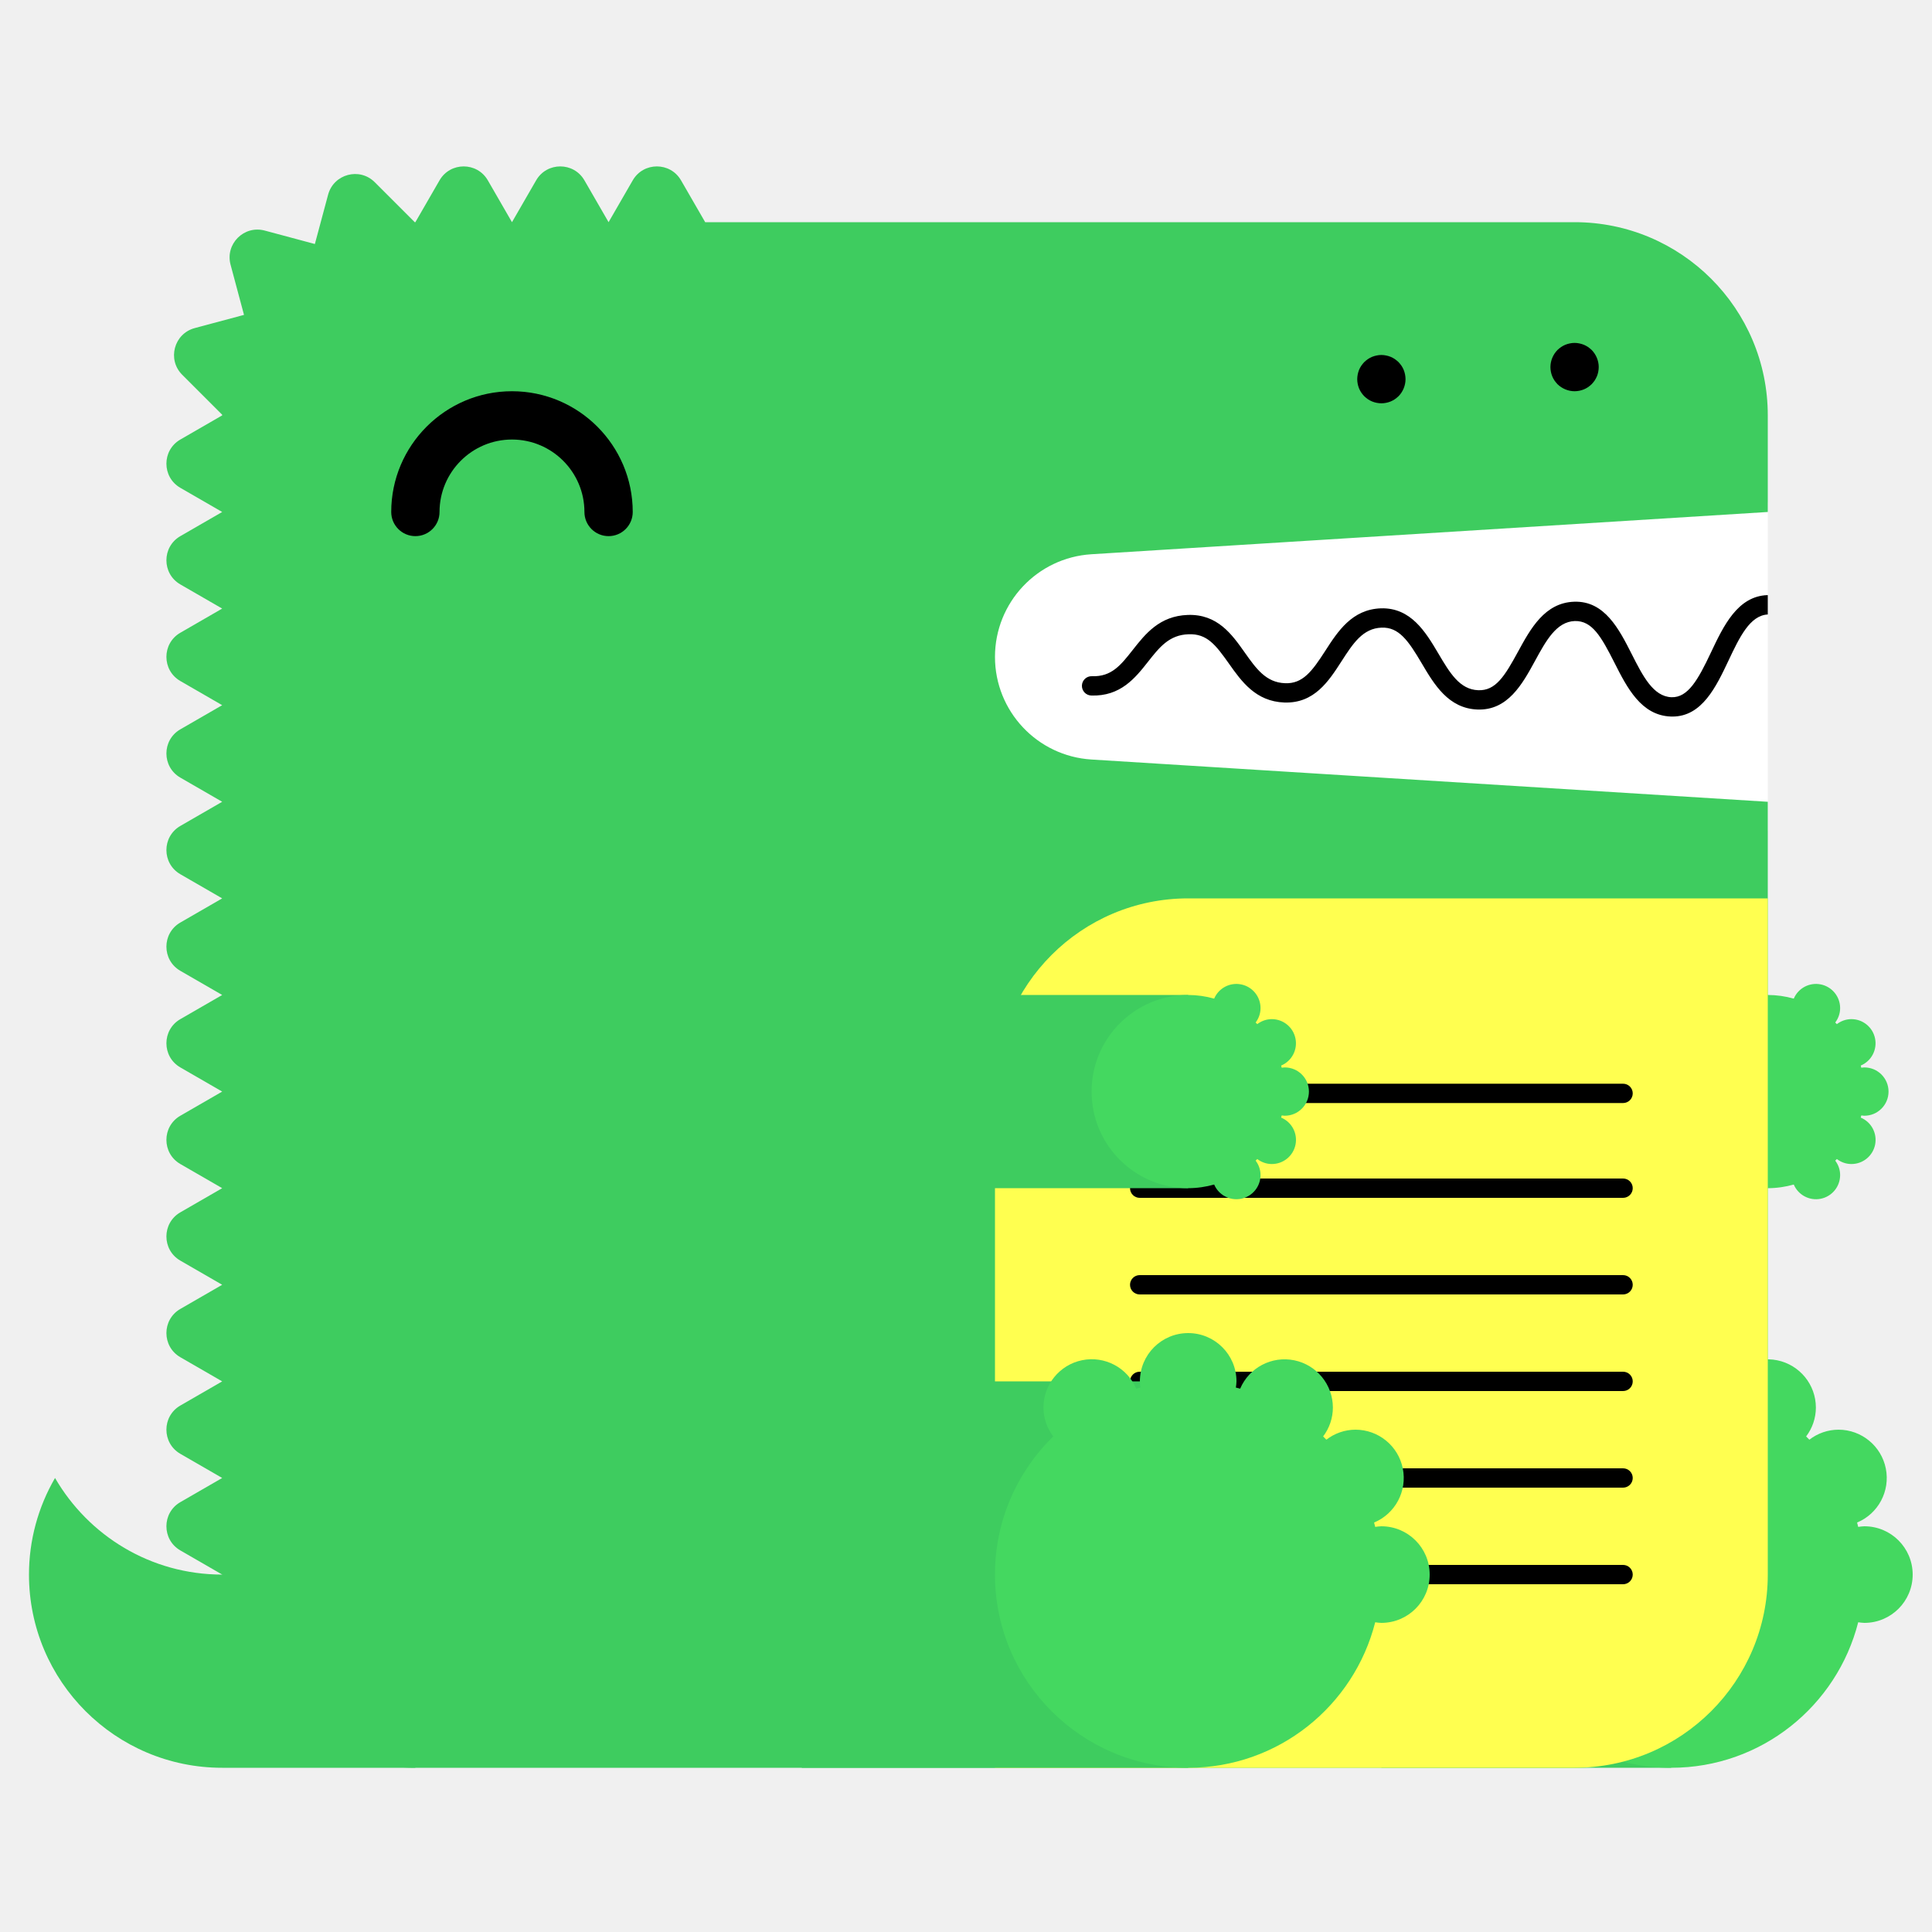
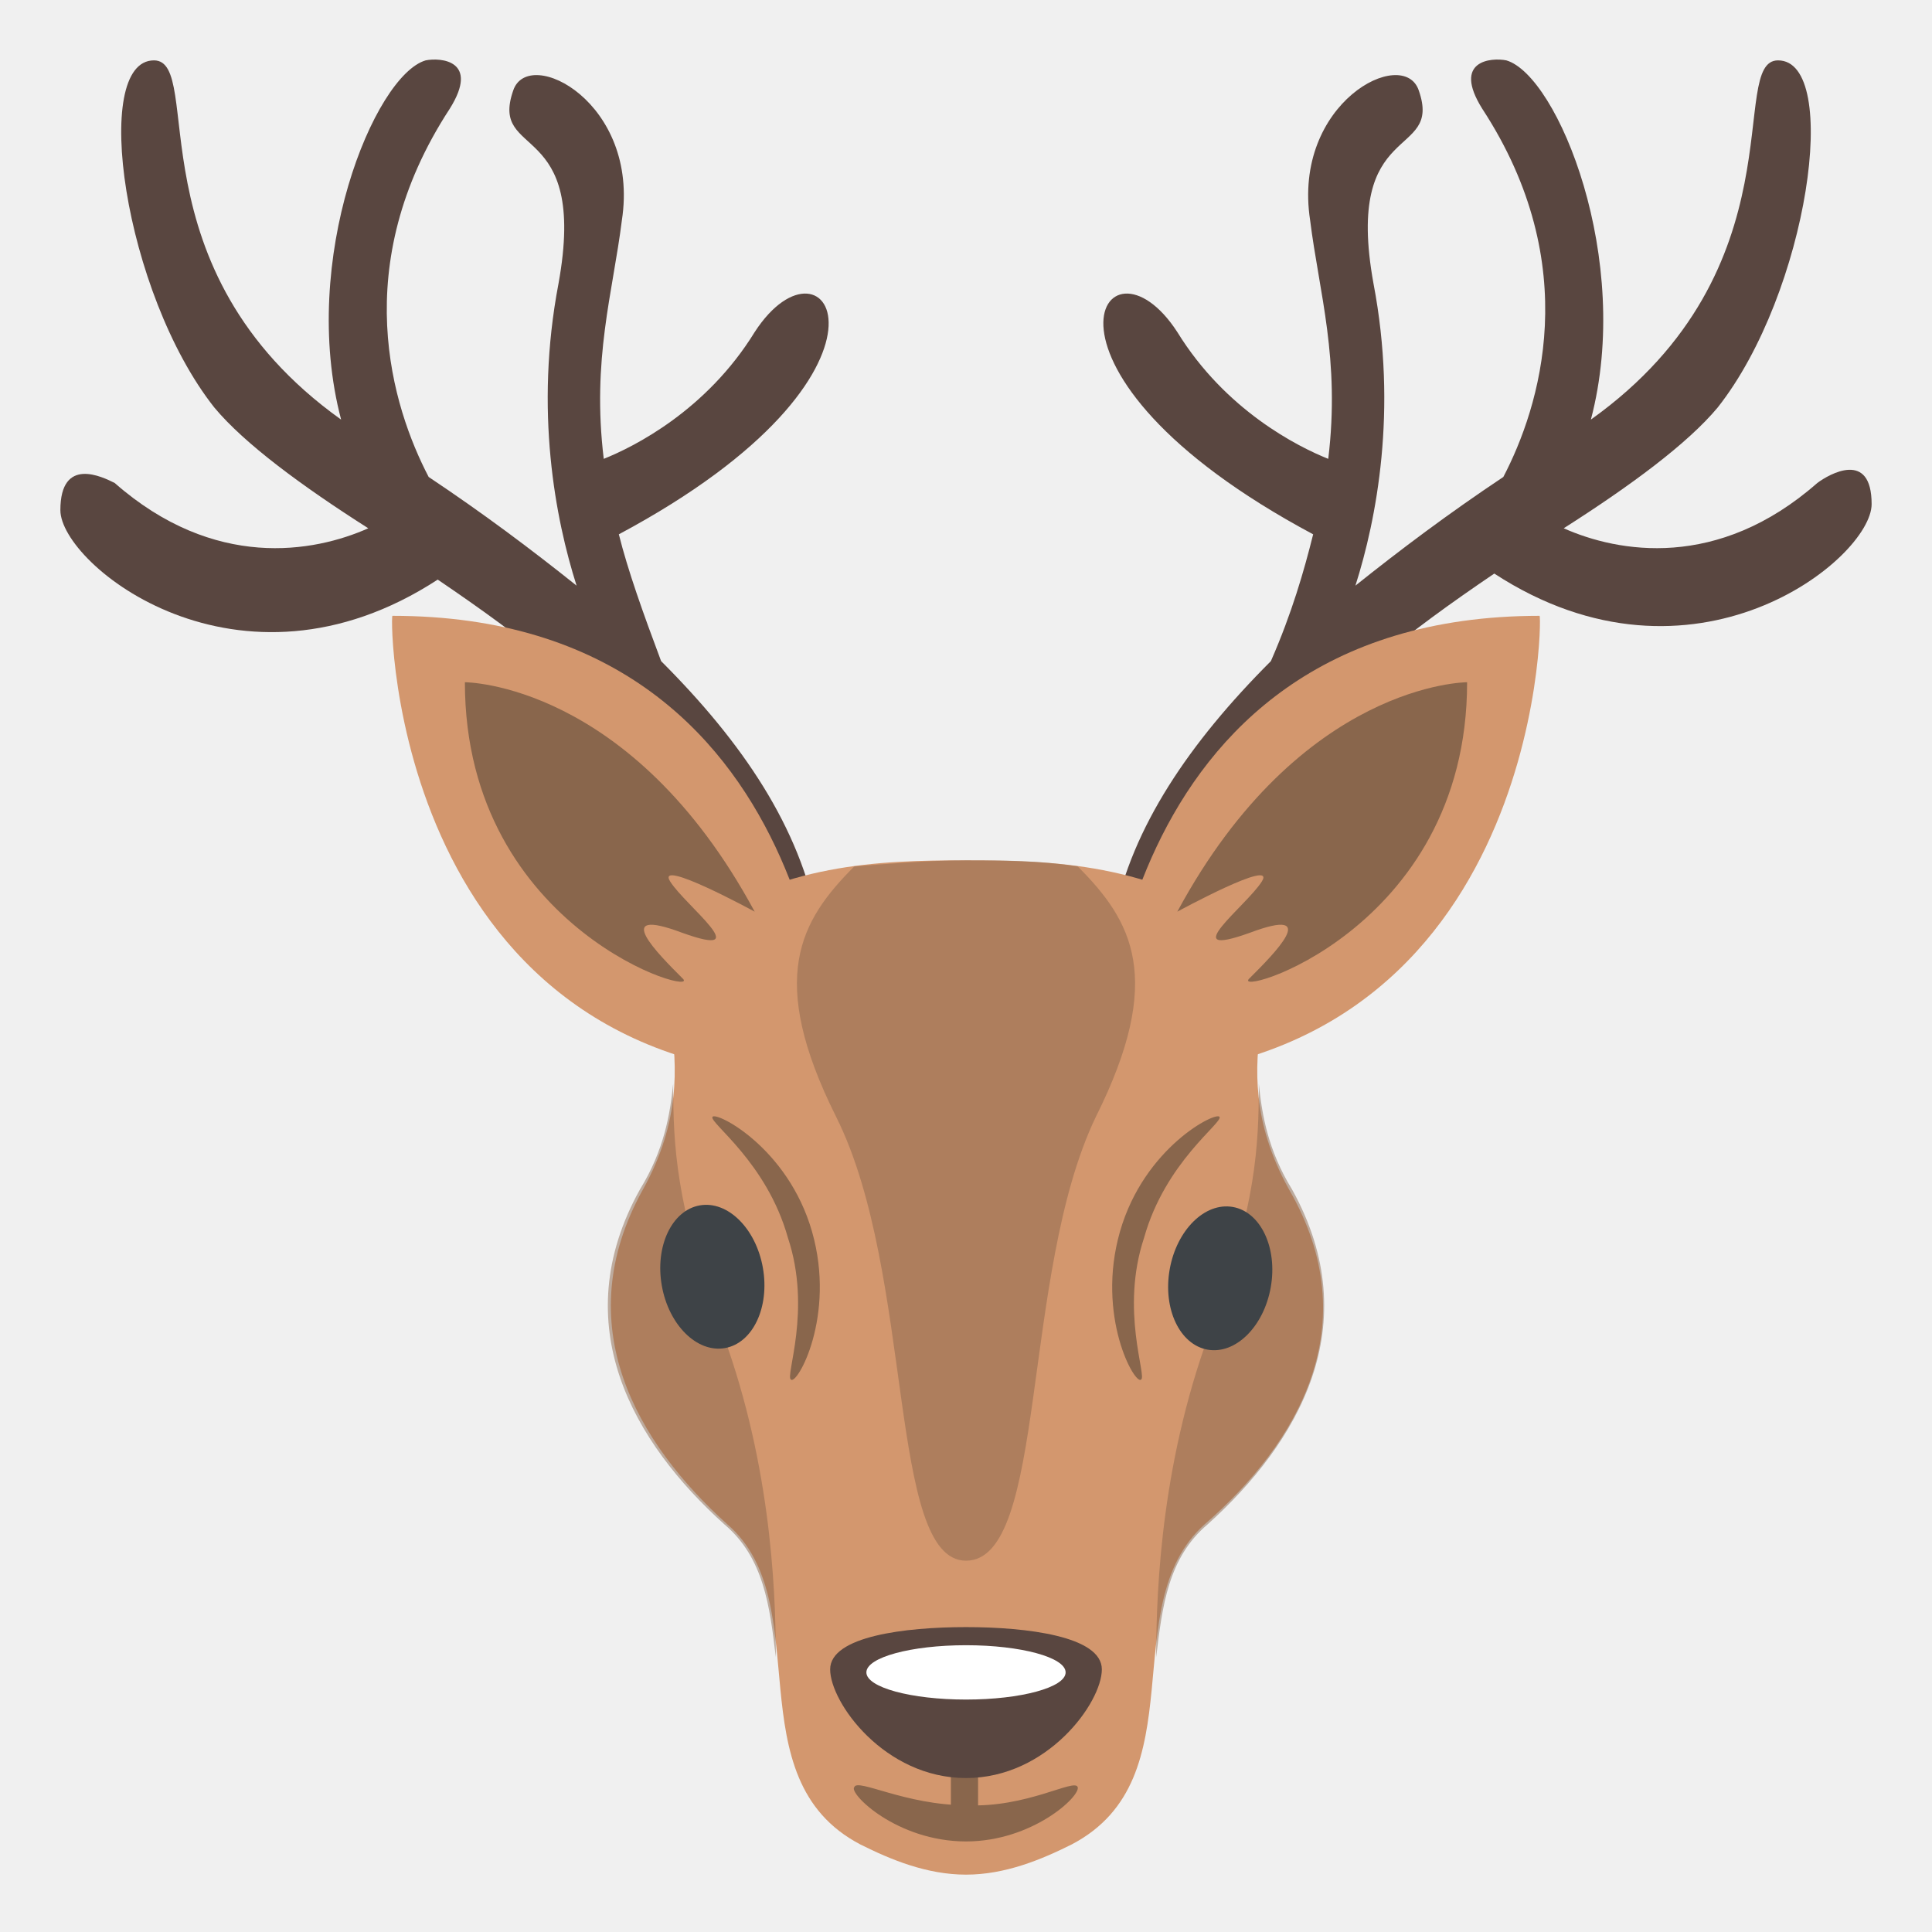
- <svg xmlns="http://www.w3.org/2000/svg" width="200" height="200" viewBox="0 0 200 200">
-   <g fill="none" fill-rule="evenodd">
-     <path fill="#FFF" d="M99 52h84v34H99z" />
-     <path d="M23 163c-7.398 0-13.843-4.027-17.303-10A19.886 19.886 0 0 0 3 163c0 11.046 8.954 20 20 20h20v-20H23z" fill="#3ECC5F" />
-     <path d="M112.98 57.376L183 53V43c0-11.046-8.954-20-20-20H73l-2.5-4.33c-1.112-1.925-3.889-1.925-5 0L63 23l-2.5-4.33c-1.111-1.925-3.889-1.925-5 0L53 23l-2.5-4.33c-1.111-1.925-3.889-1.925-5 0L43 23c-.022 0-.042.003-.065.003l-4.142-4.141c-1.57-1.571-4.252-.853-4.828 1.294l-1.369 5.104-5.192-1.392c-2.148-.575-4.111 1.389-3.535 3.536l1.39 5.193-5.102 1.367c-2.148.576-2.867 3.259-1.296 4.83l4.142 4.142c0 .021-.003.042-.003.064l-4.33 2.5c-1.925 1.111-1.925 3.889 0 5L23 53l-4.33 2.5c-1.925 1.111-1.925 3.889 0 5L23 63l-4.33 2.5c-1.925 1.111-1.925 3.889 0 5L23 73l-4.33 2.5c-1.925 1.111-1.925 3.889 0 5L23 83l-4.33 2.5c-1.925 1.111-1.925 3.889 0 5L23 93l-4.33 2.5c-1.925 1.111-1.925 3.889 0 5L23 103l-4.33 2.5c-1.925 1.111-1.925 3.889 0 5L23 113l-4.33 2.5c-1.925 1.111-1.925 3.889 0 5L23 123l-4.33 2.5c-1.925 1.111-1.925 3.889 0 5L23 133l-4.33 2.5c-1.925 1.111-1.925 3.889 0 5L23 143l-4.33 2.5c-1.925 1.111-1.925 3.889 0 5L23 153l-4.33 2.5c-1.925 1.111-1.925 3.889 0 5L23 163c0 11.046 8.954 20 20 20h120c11.046 0 20-8.954 20-20V83l-70.02-4.376A10.645 10.645 0 0 1 103 68c0-5.621 4.37-10.273 9.98-10.624" fill="#3ECC5F" />
-     <path fill="#3ECC5F" d="M143 183h30v-40h-30z" />
-     <path d="M193 158c-.219 0-.428.037-.639.064-.038-.15-.074-.301-.116-.451A5 5 0 0 0 190.32 148a4.96 4.96 0 0 0-3.016 1.036 26.531 26.531 0 0 0-.335-.336 4.955 4.955 0 0 0 1.011-2.987 5 5 0 0 0-9.599-1.959c-.148-.042-.297-.077-.445-.115.027-.211.064-.42.064-.639a5 5 0 0 0-5-5 5 5 0 0 0-5 5c0 .219.037.428.064.639-.148.038-.297.073-.445.115a4.998 4.998 0 0 0-9.599 1.959c0 1.125.384 2.151 1.011 2.987-3.717 3.632-6.031 8.693-6.031 14.3 0 11.046 8.954 20 20 20 9.339 0 17.16-6.41 19.361-15.064.211.027.42.064.639.064a5 5 0 0 0 5-5 5 5 0 0 0-5-5" fill="#44D860" />
-     <path fill="#3ECC5F" d="M153 123h30v-20h-30z" />
-     <path d="M193 115.5a2.5 2.5 0 1 0 0-5c-.109 0-.214.019-.319.032-.02-.075-.037-.15-.058-.225a2.501 2.501 0 0 0-.963-4.807c-.569 0-1.088.197-1.508.518a6.653 6.653 0 0 0-.168-.168c.314-.417.506-.931.506-1.494a2.5 2.5 0 0 0-4.8-.979A9.987 9.987 0 0 0 183 103c-5.522 0-10 4.478-10 10s4.478 10 10 10c.934 0 1.833-.138 2.69-.377a2.5 2.5 0 0 0 4.8-.979c0-.563-.192-1.077-.506-1.494.057-.055.113-.111.168-.168.42.321.939.518 1.508.518a2.5 2.5 0 0 0 .963-4.807c.021-.074.038-.15.058-.225.105.013.21.032.319.032" fill="#44D860" />
-     <path d="M63 55.5a2.5 2.5 0 0 1-2.5-2.5c0-4.136-3.364-7.5-7.5-7.5s-7.5 3.364-7.5 7.5a2.5 2.5 0 1 1-5 0c0-6.893 5.607-12.5 12.5-12.5S65.5 46.107 65.5 53a2.5 2.5 0 0 1-2.5 2.5" fill="#000" />
-     <path d="M103 183h60c11.046 0 20-8.954 20-20V93h-60c-11.046 0-20 8.954-20 20v70z" fill="#FFFF50" />
-     <path d="M168.02 124h-50.04a1 1 0 1 1 0-2h50.04a1 1 0 1 1 0 2m0 20h-50.04a1 1 0 1 1 0-2h50.04a1 1 0 1 1 0 2m0 20h-50.04a1 1 0 1 1 0-2h50.04a1 1 0 1 1 0 2m0-49.814h-50.04a1 1 0 1 1 0-2h50.04a1 1 0 1 1 0 2m0 19.814h-50.04a1 1 0 1 1 0-2h50.04a1 1 0 1 1 0 2m0 20h-50.04a1 1 0 1 1 0-2h50.04a1 1 0 1 1 0 2M183 61.611c-.012 0-.022-.006-.034-.005-3.09.105-4.552 3.196-5.842 5.923-1.346 2.85-2.387 4.703-4.093 4.647-1.889-.068-2.969-2.202-4.113-4.46-1.314-2.594-2.814-5.536-5.963-5.426-3.046.104-4.513 2.794-5.807 5.167-1.377 2.528-2.314 4.065-4.121 3.994-1.927-.07-2.951-1.805-4.136-3.813-1.321-2.236-2.848-4.75-5.936-4.664-2.994.103-4.465 2.385-5.763 4.4-1.373 2.13-2.335 3.428-4.165 3.351-1.973-.07-2.992-1.51-4.171-3.177-1.324-1.873-2.816-3.993-5.895-3.89-2.928.1-4.399 1.97-5.696 3.618-1.232 1.564-2.194 2.802-4.229 2.724a1 1 0 0 0-.072 2c3.017.101 4.545-1.8 5.872-3.487 1.177-1.496 2.193-2.787 4.193-2.855 1.926-.082 2.829 1.115 4.195 3.045 1.297 1.834 2.769 3.914 5.731 4.021 3.103.104 4.596-2.215 5.918-4.267 1.182-1.834 2.202-3.417 4.15-3.484 1.793-.067 2.769 1.35 4.145 3.681 1.297 2.197 2.766 4.686 5.787 4.796 3.125.108 4.634-2.62 5.949-5.035 1.139-2.088 2.214-4.06 4.119-4.126 1.793-.042 2.728 1.595 4.111 4.33 1.292 2.553 2.757 5.445 5.825 5.556l.169.003c3.064 0 4.518-3.075 5.805-5.794 1.139-2.41 2.217-4.68 4.067-4.773v-2z" fill="#000" />
-     <path fill="#3ECC5F" d="M83 183h40v-40H83z" />
-     <path d="M143 158c-.219 0-.428.037-.639.064-.038-.15-.074-.301-.116-.451A5 5 0 0 0 140.32 148a4.96 4.96 0 0 0-3.016 1.036 26.531 26.531 0 0 0-.335-.336 4.955 4.955 0 0 0 1.011-2.987 5 5 0 0 0-9.599-1.959c-.148-.042-.297-.077-.445-.115.027-.211.064-.42.064-.639a5 5 0 0 0-5-5 5 5 0 0 0-5 5c0 .219.037.428.064.639-.148.038-.297.073-.445.115a4.998 4.998 0 0 0-9.599 1.959c0 1.125.384 2.151 1.011 2.987-3.717 3.632-6.031 8.693-6.031 14.3 0 11.046 8.954 20 20 20 9.339 0 17.16-6.41 19.361-15.064.211.027.42.064.639.064a5 5 0 0 0 5-5 5 5 0 0 0-5-5" fill="#44D860" />
-     <path fill="#3ECC5F" d="M83 123h40v-20H83z" />
-     <path d="M133 115.5a2.5 2.5 0 1 0 0-5c-.109 0-.214.019-.319.032-.02-.075-.037-.15-.058-.225a2.501 2.501 0 0 0-.963-4.807c-.569 0-1.088.197-1.508.518a6.653 6.653 0 0 0-.168-.168c.314-.417.506-.931.506-1.494a2.5 2.5 0 0 0-4.8-.979A9.987 9.987 0 0 0 123 103c-5.522 0-10 4.478-10 10s4.478 10 10 10c.934 0 1.833-.138 2.69-.377a2.5 2.5 0 0 0 4.8-.979c0-.563-.192-1.077-.506-1.494.057-.055.113-.111.168-.168.42.321.939.518 1.508.518a2.5 2.5 0 0 0 .963-4.807c.021-.074.038-.15.058-.225.105.013.21.032.319.032" fill="#44D860" />
-     <path d="M143 41.75c-.16 0-.33-.02-.49-.05a2.52 2.52 0 0 1-.47-.14c-.15-.06-.29-.14-.431-.23-.13-.09-.259-.2-.38-.31-.109-.12-.219-.24-.309-.38s-.17-.28-.231-.43a2.619 2.619 0 0 1-.189-.96c0-.16.02-.33.05-.49.03-.16.08-.31.139-.47.061-.15.141-.29.231-.43.09-.13.2-.26.309-.38.121-.11.25-.22.38-.31.141-.09.281-.17.431-.23.149-.06.31-.11.47-.14.32-.07.65-.07.98 0 .159.03.32.08.47.14.149.06.29.14.43.23.13.09.259.2.38.31.11.12.22.25.31.38.09.14.17.28.23.43.06.16.11.31.14.47.029.16.05.33.05.49 0 .66-.271 1.31-.73 1.77-.121.11-.25.22-.38.31-.14.09-.281.17-.43.23a2.565 2.565 0 0 1-.96.19m20-1.25c-.66 0-1.3-.27-1.771-.73a3.802 3.802 0 0 1-.309-.38c-.09-.14-.17-.28-.231-.43a2.619 2.619 0 0 1-.189-.96c0-.66.27-1.3.729-1.77.121-.11.25-.22.38-.31.141-.09.281-.17.431-.23.149-.06.31-.11.47-.14.32-.07.66-.07.98 0 .159.03.32.08.47.14.149.06.29.14.43.23.13.09.259.2.38.31.459.47.73 1.11.73 1.77 0 .16-.021.33-.05.49-.03.16-.08.32-.14.47-.07.15-.14.29-.23.43-.09.13-.2.26-.31.38-.121.11-.25.22-.38.31-.14.09-.281.17-.43.23a2.565 2.565 0 0 1-.96.19" fill="#000" />
+ <svg xmlns="http://www.w3.org/2000/svg" viewBox="0 0 64 64" aria-hidden="true" role="img" class="iconify iconify--emojione" preserveAspectRatio="xMidYMid meet" fill="#000000">
+   <g id="SVGRepo_bgCarrier" stroke-width="0" />
+   <g id="SVGRepo_tracerCarrier" stroke-linecap="round" stroke-linejoin="round" />
+   <g id="SVGRepo_iconCarrier">
+     <g fill="#594640">
+       <path d="M21.9 21.9c-.6-1.6-1.1-3-1.4-4.2C30.6 12.3 27.4 7.3 25 11c-1.6 2.6-4 3.8-5 4.2c-.4-3.3.3-5.5.6-7.9c.6-3.9-3.1-5.8-3.6-4.3c-.8 2.3 2.5.9 1.5 6.4c-.8 4.2-.1 7.8.6 10c-1.5-1.2-3.1-2.4-4.9-3.6c-1.2-2.3-2.7-7 .7-12.2c1-1.6-.3-1.7-.8-1.6c-1.7.5-4.2 6.6-2.8 11.9C4.3 8.9 6.8 2 5.1 2c-2.1 0-1 7.7 2 11.5c1 1.2 2.9 2.6 5.1 4c-1.8.8-5.1 1.4-8.4-1.5c-.4-.2-1.8-.9-1.8.9s5.9 6.6 12.5 2.3c2.8 1.9 5.6 4 6.8 6.2l5.8 5.2c-.6-3.2-2.5-6-5.2-8.7">
+             </path>
+       <path d="M42.1 21.9c.7-1.6 1.1-3 1.4-4.2C33.4 12.3 36.6 7.3 39 11c1.6 2.6 4 3.8 5 4.2c.4-3.3-.3-5.5-.6-7.9c-.6-3.9 3.1-5.8 3.6-4.3c.8 2.3-2.5.9-1.5 6.4c.8 4.2.1 7.8-.6 10c1.5-1.2 3.1-2.4 4.9-3.6c1.2-2.3 2.7-7-.7-12.2c-1-1.6.3-1.7.8-1.6c1.7.5 4.2 6.6 2.8 11.9c7-5 4.5-11.9 6.2-11.9c2.1 0 1 7.7-2 11.5c-1 1.2-2.9 2.6-5.1 4c1.8.8 5.1 1.4 8.4-1.5c.4-.3 1.8-1.1 1.8.7s-5.9 6.6-12.5 2.3c-2.8 1.9-5.6 4-6.8 6.2l-5.8 5.2c.6-3 2.5-5.8 5.2-8.5">
+             </path>
+     </g>
+     <path d="M42.7 39.4c-2.5-4.5.5-7.3-1.4-8.6c-3.2-2.2-6.4-2.3-9.3-2.3c-2.9 0-6.1.1-9.3 2.3c-1.9 1.2 1.1 4.1-1.4 8.6s-.2 8.4 2.8 11.1c3 2.6.2 8.4 4.4 10.6c1 .5 2.2 1 3.5 1c1.3 0 2.5-.5 3.5-1c4.2-2.2 1.4-7.9 4.4-10.6c3.1-2.7 5.4-6.6 2.8-11.1" fill="#d3976e"> </path>
+     <path d="M41.7 35.9c.1 1 .3 2.2 1.1 3.5c2.5 4.5.2 8.4-2.8 11.1c-1.3 1.1-1.5 2.7-1.7 4.4c0-2.4.2-6.7 1.9-11.1c1.4-3.9 1.5-5.8 1.5-7.9" fill="#89664c" opacity=".5"> </path>
+     <path d="M22.3 35.9c-.1 1-.3 2.2-1.1 3.5c-2.5 4.5-.2 8.4 2.8 11.1c1.3 1.1 1.5 2.7 1.7 4.4c0-2.4-.2-6.7-1.9-11.1c-1.4-3.9-1.5-5.8-1.5-7.9" fill="#89664c" opacity=".5"> </path>
+     <path d="M27.5 35.7s0-15.3-14.5-15.3c-.1 0 0 15.3 14.5 15.3" fill="#d3976e"> </path>
+     <path d="M15.4 22.6s5.5 0 9.6 7.6c0 0-3.3-1.8-2.8-1s2.9 2.6.4 1.7c-2.4-.9-.8.7 0 1.5c.8.7-7.2-1.5-7.2-9.8" fill="#89664c"> </path>
+     <path d="M36.5 35.7s0-15.3 14.5-15.3c.1 0 0 15.3-14.5 15.3" fill="#d3976e"> </path>
+     <g fill="#89664c">
+       <path d="M48.6 22.6s-5.5 0-9.6 7.6c0 0 3.3-1.8 2.8-1s-2.9 2.6-.4 1.7c2.4-.9.8.7 0 1.5c-.8.7 7.2-1.5 7.2-9.8">
+             </path>
+       <path d="M35.7 59.2c.1.3-1.5 1.8-3.7 1.8c-2.3 0-3.9-1.6-3.7-1.8c.1-.3 1.7.6 3.7.6c2 .1 3.6-.9 3.7-.6">
+             </path>
+       <path d="M31.5 58.2h.9v1.9h-.9z"> </path>
+     </g>
+     <path d="M32 53.9c-2 0-4.5.3-4.5 1.4s1.8 3.6 4.5 3.6s4.5-2.5 4.5-3.6s-2.5-1.4-4.5-1.4" fill="#594640"> </path>
+     <ellipse cx="32" cy="55.4" rx="3.3" ry=".9" fill="#ffffff"> </ellipse>
+     <g fill="#3e4347">
+       <ellipse transform="rotate(-10.003 23.562 42.312)" cx="23.6" cy="42.3" rx="1.7" ry="2.4"> </ellipse>
+       <ellipse transform="rotate(-79.997 40.438 42.31)" cx="40.4" cy="42.3" rx="2.4" ry="1.7"> </ellipse>
+     </g>
+     <g fill="#89664c">
+       <path d="M23.6 37c-.1.2 1.8 1.5 2.5 4c.8 2.4-.1 4.6.1 4.7c.2.2 1.5-2.1.7-4.9c-.8-2.8-3.2-4-3.3-3.8"> </path>
+       <path d="M40.4 37c.1.2-1.8 1.5-2.5 4c-.8 2.4.1 4.6-.1 4.7c-.2.2-1.5-2.1-.7-4.9c.8-2.8 3.2-4 3.3-3.8">
+             </path>
+       <path d="M28.3 28.7c-1.8 1.8-2.9 3.7-.6 8.3c2.6 5.2 1.7 14.7 4.3 14.7c2.7 0 1.8-9.5 4.3-14.7c2.3-4.6 1.2-6.5-.6-8.3c-1.3-.2-2.5-.2-3.7-.2c-1.2 0-2.4.1-3.7.2" opacity=".5"> </path>
+     </g>
  </g>
</svg>
